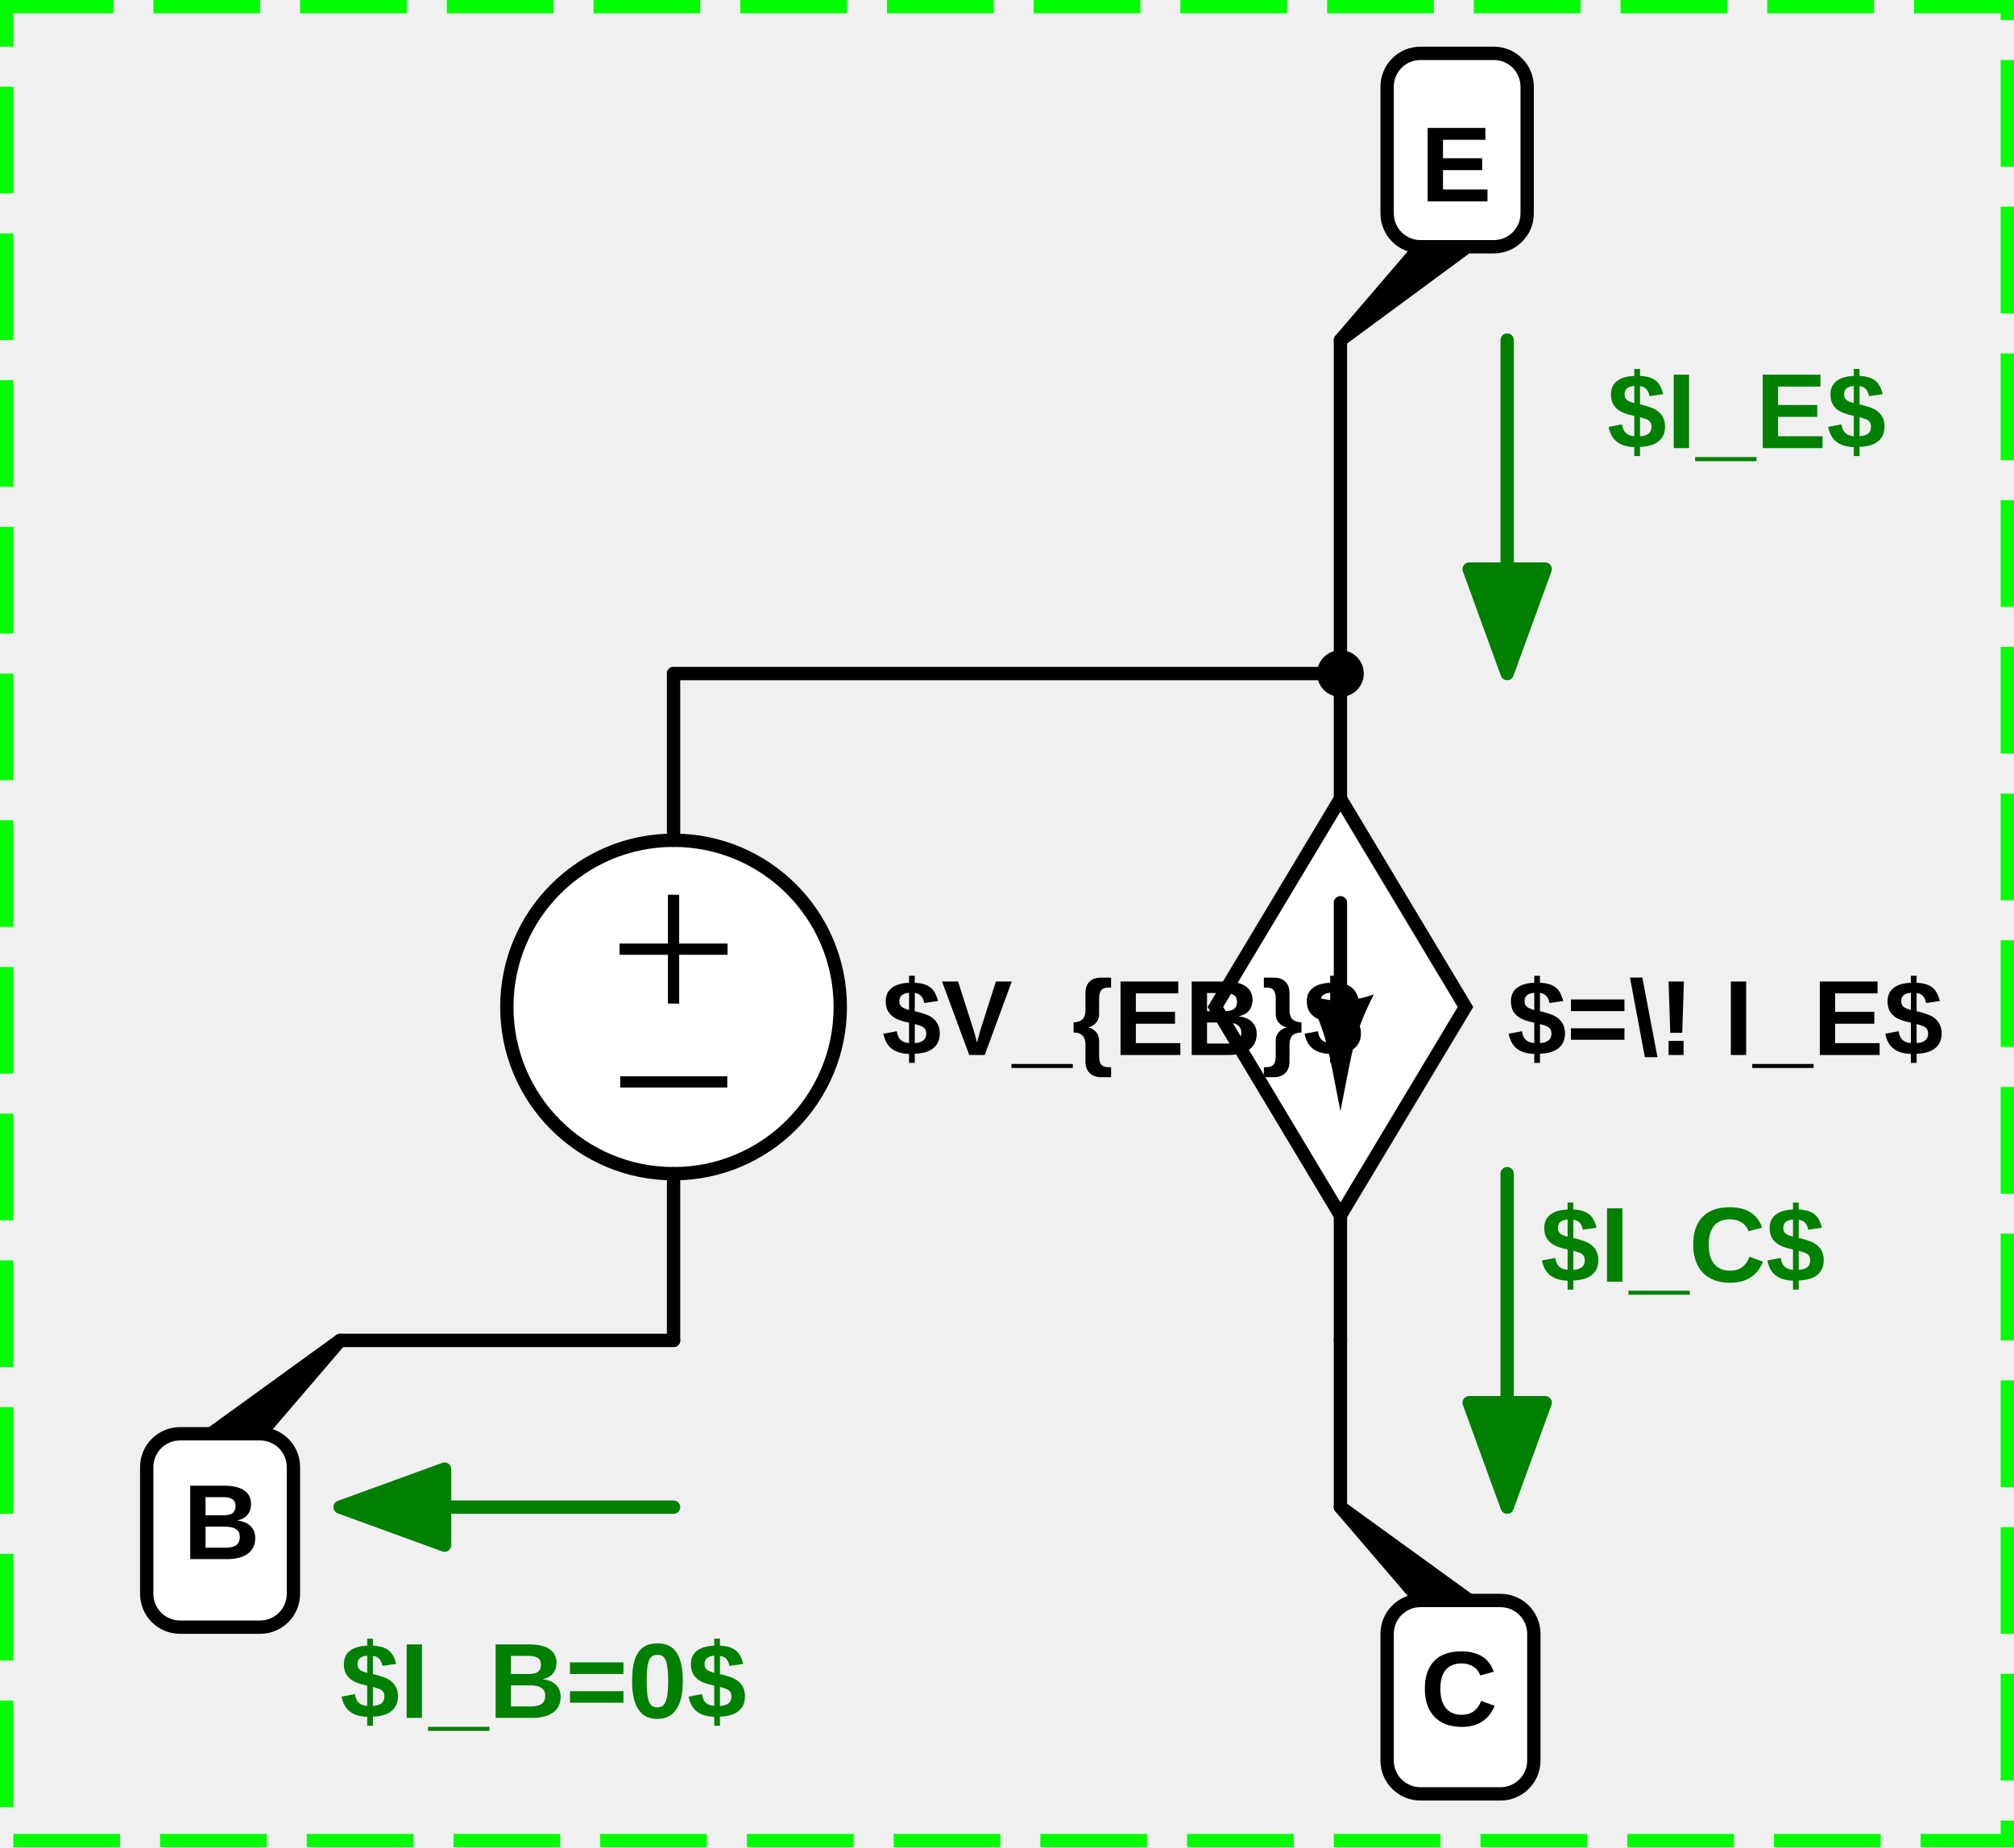
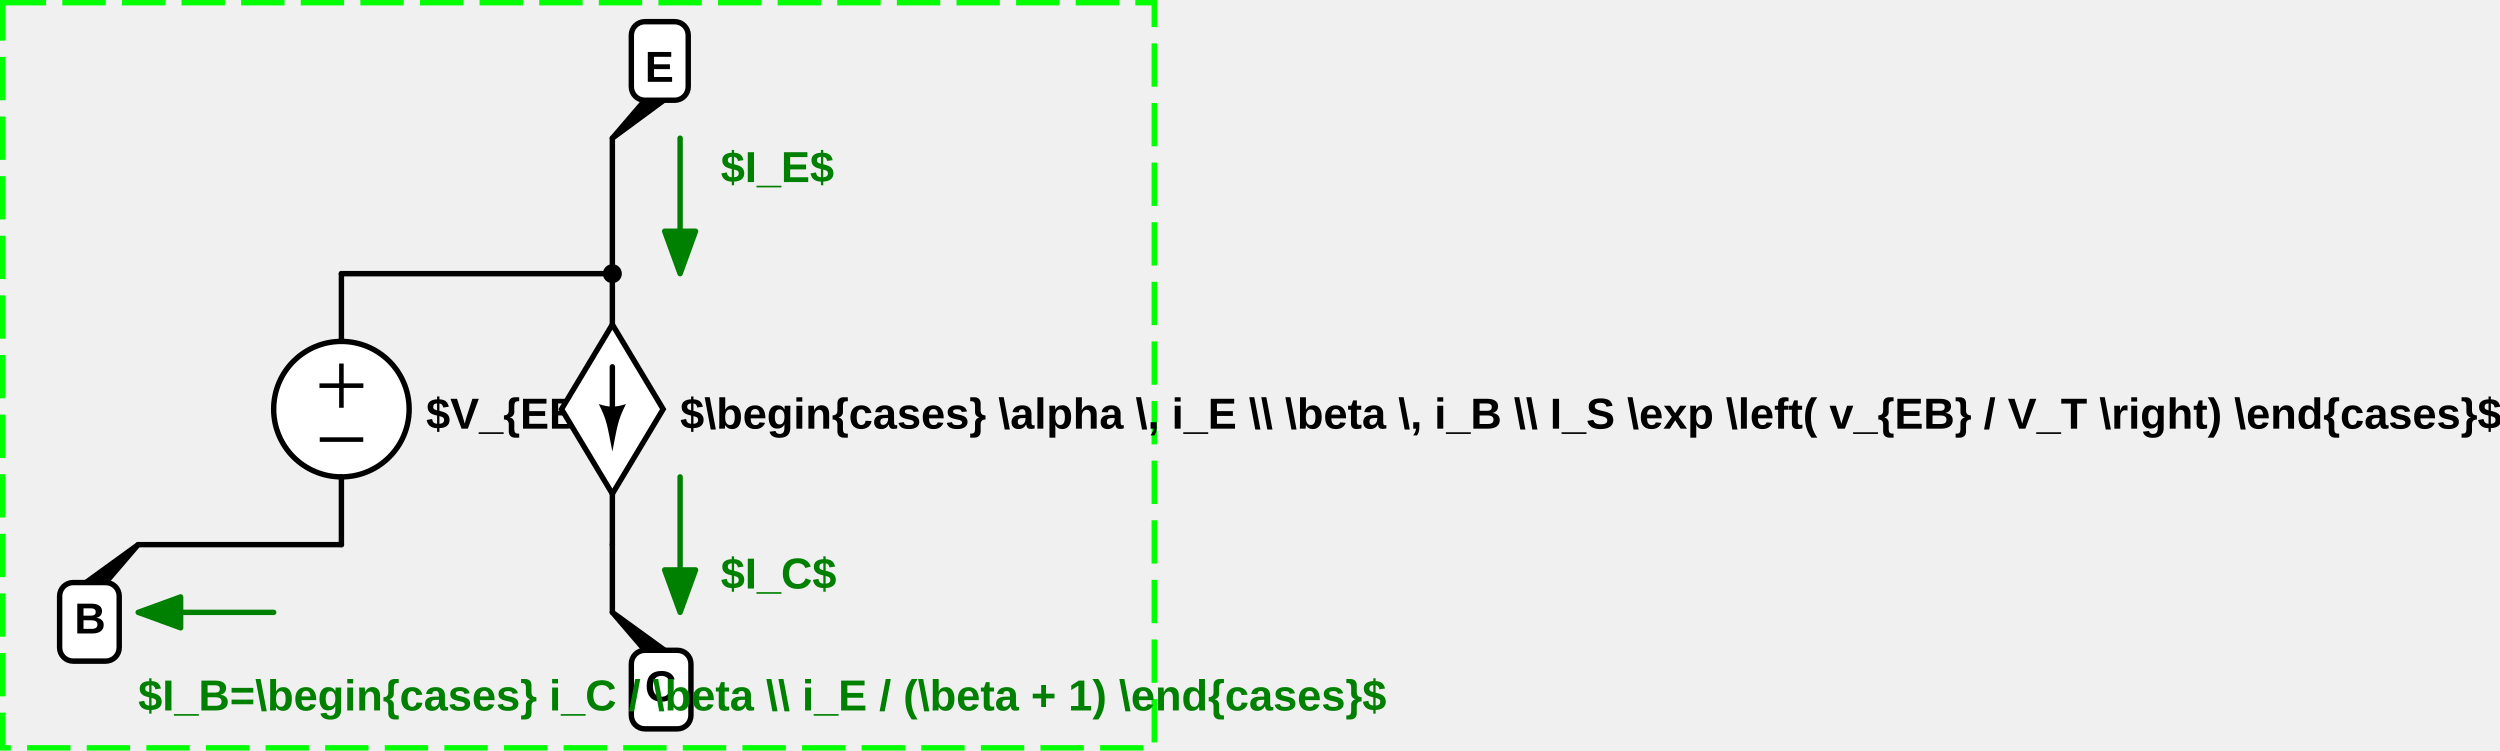
- <svg xmlns="http://www.w3.org/2000/svg" width="1000.0" height="917.219">
-   <g transform="matrix(3.311258,0,0,3.311258,-7529.801,-4052.98)">
-     <rect x="2275" y="1225" width="300" height="275" r="0" rx="0" ry="0" fill="none" stroke="none" style="stroke-opacity: 0;" />
-     <rect x="2275" y="1225" width="300" height="275" r="0" rx="0" ry="0" fill="none" stroke="#00ff00" stroke-dasharray="16,6" stroke-width="2" />
+ <svg xmlns="http://www.w3.org/2000/svg" width="1000.0" height="300.22">
+   <g transform="matrix(1.083827,0,0,1.083827,-2437.527,-1326.605)">
+     <rect x="2250" y="1225" width="425" height="275" r="0" rx="0" ry="0" fill="none" stroke="none" style="stroke-opacity: 0;" />
+     <rect x="2250" y="1225" width="425" height="275" r="0" rx="0" ry="0" fill="none" stroke="#00ff00" stroke-dasharray="16,6" stroke-width="2" />
    <path style="stroke-linejoin: round;" fill="#000000" stroke="#000000" d="M0,50L12,36L19.333,36Z" stroke-width="2" stroke-linejoin="round" transform="matrix(1,0,0,-1,2475,1500)" />
-     <path style="stroke-linejoin: round;" fill="#000000" stroke="#000000" d="M0,50L12,36L19.333,36Z" stroke-width="2" stroke-linejoin="round" transform="matrix(-1,0,0,-1,2325,1475)" />
+     <path style="stroke-linejoin: round;" fill="#000000" stroke="#000000" d="M0,50L12,36L19.333,36Z" stroke-width="2" stroke-linejoin="round" transform="matrix(-1,0,0,-1,2300,1475)" />
    <path style="stroke-linejoin: round;" fill="#000000" stroke="#000000" d="M0,50L12,36L19,36Z" stroke-width="2" stroke-linejoin="round" transform="translate(2475,1225)" />
-     <path style="stroke-linecap: round; stroke-miterlimit: 6;" fill="#ffffff" stroke="#000000" d="M25,18.75L43.75,50L25,81.25L6.25,50L25,18.75" stroke-width="2" stroke-linecap="round" stroke-miterlimit="6" transform="translate(2450,1325)" />
-     <path style="stroke-linecap: round; stroke-miterlimit: 6;" fill="none" stroke="#000000" d="M25,0L25,18.75" stroke-width="2" stroke-linecap="round" stroke-miterlimit="6" transform="translate(2450,1325)" />
-     <path style="stroke-linecap: round; stroke-miterlimit: 6;" fill="none" stroke="#000000" d="M25,100L25,81.25" stroke-width="2" stroke-linecap="round" stroke-miterlimit="6" transform="translate(2450,1325)" />
-     <path fill="#000000" stroke="none" d="M20,48.125C23.125,54.375,23.125,56.25,25,65.625C26.875,56.25,26.875,54.375,30,48.125C26.25,49.375,23.75,49.375,20,48.125" transform="translate(2450,1325)" />
-     <path style="stroke-linecap: round; stroke-miterlimit: 6;" fill="none" stroke="#000000" d="M25,56.25L25,34.375" stroke-width="2" stroke-linecap="round" stroke-miterlimit="6" transform="translate(2450,1325)" />
-     <text style="font-family: Arial; font-size: 16px; font-weight: bold; text-anchor: start;" x="0" y="0" text-anchor="start" stroke="none" fill="#000000" transform="translate(2500,1375)">
-       <tspan dy="7.2">$=\! I_E$</tspan>
-     </text>
    <rect x="7" y="7" width="21" height="29" r="5" rx="5" ry="5" fill="#ffffff" stroke="#000000" stroke-width="2" transform="translate(2475,1225)" />
    <text style="font-family: Arial; font-size: 16px; font-weight: bold; text-anchor: start;" x="12" y="22" text-anchor="start" stroke="none" fill="#000000" transform="translate(2475,1225)">
      <tspan dy="7.2">E</tspan>
    </text>
-     <path style="stroke-linecap: round;" fill="none" stroke="#000000" d="M 2325 1425 L 2375 1425" stroke-width="2" stroke-linecap="round" class="cl_wire" />
-     <rect x="7" y="7" width="22" height="29" r="5" rx="5" ry="5" fill="#ffffff" stroke="#000000" stroke-width="2" transform="matrix(-1,0,0,-1,2325,1475)" />
-     <text style="font-family: Arial; font-size: 16px; font-weight: bold; text-anchor: end;" x="12" y="22" text-anchor="end" stroke="none" fill="#000000" transform="translate(2301,1428.6)">
+     <path style="stroke-linecap: round;" fill="none" stroke="#000000" d="M 2300 1425 L 2375 1425" stroke-width="2" stroke-linecap="round" class="cl_wire" />
+     <rect x="7" y="7" width="22" height="29" r="5" rx="5" ry="5" fill="#ffffff" stroke="#000000" stroke-width="2" transform="matrix(-1,0,0,-1,2300,1475)" />
+     <text style="font-family: Arial; font-size: 16px; font-weight: bold; text-anchor: end;" x="12" y="22" text-anchor="end" stroke="none" fill="#000000" transform="translate(2276,1428.6)">
      <tspan dy="7.2">B</tspan>
    </text>
    <rect x="7" y="7" width="22" height="29" r="5" rx="5" ry="5" fill="#ffffff" stroke="#000000" stroke-width="2" transform="matrix(1,0,0,-1,2475,1500)" />
    <text style="font-family: Arial; font-size: 16px; font-weight: bold; text-anchor: start;" x="12" y="22" text-anchor="start" stroke="none" fill="#000000" transform="translate(2475,1453.6)">
      <tspan dy="7.2">C</tspan>
    </text>
-     <path style="stroke-linecap: round; stroke-linejoin: round;" fill="#008000" stroke="#008000" d="M2375,1450L2325,1450L2340.662,1455.7L2340.662,1444.3L2325,1450" stroke-width="2" stroke-linecap="round" stroke-linejoin="round" />
-     <text style="font-family: Arial; font-size: 16px; font-weight: bold; text-anchor: start; font-style: normal;" x="0" y="0" text-anchor="start" stroke="none" fill="#008000" font-style="normal" transform="translate(2325,1484)">
-       <tspan dy="-2.4">$I_B=0$</tspan>
-       <tspan dy="19.2" x="0" />
+     <path style="stroke-linecap: round; stroke-linejoin: round;" fill="#008000" stroke="#008000" d="M2350,1450L2300,1450L2315.662,1455.7L2315.662,1444.3L2300,1450" stroke-width="2" stroke-linecap="round" stroke-linejoin="round" />
+     <text style="font-family: Arial; font-size: 16px; font-weight: bold; text-anchor: start; font-style: normal;" x="0" y="0" text-anchor="start" stroke="none" fill="#008000" font-style="normal" transform="translate(2300,1479)">
+       <tspan dy="7.2">$I_B=\begin{cases}  i_C / \beta \\  i_E / (\beta + 1)  \end{cases}$</tspan>
    </text>
    <path style="stroke-linecap: round; stroke-linejoin: round;" fill="#008000" stroke="#008000" d="M2500,1400L2500,1450L2505.7,1434.338L2494.3,1434.338L2500,1450" stroke-width="2" stroke-linecap="round" stroke-linejoin="round" />
-     <text style="font-family: Arial; font-size: 16px; font-weight: bold; text-anchor: start; font-style: normal;" x="0" y="0" text-anchor="start" stroke="none" fill="#008000" font-style="normal" transform="translate(2505,1409)">
+     <text style="font-family: Arial; font-size: 16px; font-weight: bold; text-anchor: start; font-style: normal;" x="0" y="0" text-anchor="start" stroke="none" fill="#008000" font-style="normal" transform="translate(2515,1434)">
      <tspan dy="7.2">$I_C$</tspan>
    </text>
    <path style="stroke-linecap: round; stroke-linejoin: round;" fill="#008000" stroke="#008000" d="M2500,1275L2500,1325L2505.7,1309.338L2494.3,1309.338L2500,1325" stroke-width="2" stroke-linecap="round" stroke-linejoin="round" />
    <text style="font-family: Arial; font-size: 16px; font-weight: bold; text-anchor: start; font-style: normal;" x="0" y="0" text-anchor="start" stroke="none" fill="#008000" font-style="normal" transform="translate(2515,1284)">
      <tspan dy="7.2">$I_E$</tspan>
    </text>
    <path style="stroke-linecap: round;" fill="none" stroke="#000000" d="M 2375 1325 L 2475 1325" stroke-width="2" stroke-linecap="round" class="cl_wire" />
    <path style="stroke-linecap: round;" fill="none" stroke="#000000" d="M 2475 1425 L 2475 1450" stroke-width="2" stroke-linecap="round" class="cl_wire" />
    <path style="stroke-linecap: round;" fill="none" stroke="#000000" d="M 2475 1275 L 2475 1325" stroke-width="2" stroke-linecap="round" class="cl_wire" />
    <path style="stroke-linecap: round; stroke-miterlimit: 6;" fill="#ffffff" stroke="#000000" d="M50,50C50,36.194,38.806,25,25,25C11.194,25,0,36.194,0,50C0,63.806,11.194,75,25,75C38.806,75,50,63.806,50,50" stroke-width="2" stroke-linecap="round" stroke-miterlimit="6" transform="translate(2350,1325)" />
    <path style="stroke-linecap: round; stroke-miterlimit: 6;" fill="none" stroke="#000000" d="M25,0L25,25" stroke-width="2" stroke-linecap="round" stroke-miterlimit="6" transform="translate(2350,1325)" />
    <path style="stroke-linecap: round; stroke-miterlimit: 6;" fill="none" stroke="#000000" d="M25,100L25,75" stroke-width="2" stroke-linecap="round" stroke-miterlimit="6" transform="translate(2350,1325)" />
    <path style="font-size: 15px; font-weight: normal;" fill="#000000" stroke="none" d="M25.842,33.168L24.158,33.168L24.158,40.488L16.899,40.488L16.899,42.173L24.158,42.173L24.158,49.493L25.842,49.493L25.842,42.173L33.101,42.173L33.101,40.488L25.842,40.488L25.842,33.168" font-size="15px" font-weight="normal" transform="translate(2350,1325)" />
    <path style="font-size: 15px; font-weight: normal;" fill="#000000" stroke="none" d="M17.006,60.394L17.006,62.078L33.055,62.078L33.055,60.394L17.006,60.394" font-size="15px" font-weight="normal" transform="translate(2350,1325)" />
    <text style="font-family: Arial; font-size: 16px; font-weight: bold; text-anchor: start;" x="0" y="0" text-anchor="start" stroke="none" fill="#000000" transform="translate(2406.25,1375)">
      <tspan dy="7.2">$V_{EB}$</tspan>
    </text>
+     <path style="stroke-linecap: round; stroke-miterlimit: 6;" fill="#ffffff" stroke="#000000" d="M25,18.75L43.75,50L25,81.25L6.25,50L25,18.75" stroke-width="2" stroke-linecap="round" stroke-miterlimit="6" transform="translate(2450,1325)" />
+     <path style="stroke-linecap: round; stroke-miterlimit: 6;" fill="none" stroke="#000000" d="M25,0L25,18.75" stroke-width="2" stroke-linecap="round" stroke-miterlimit="6" transform="translate(2450,1325)" />
+     <path style="stroke-linecap: round; stroke-miterlimit: 6;" fill="none" stroke="#000000" d="M25,100L25,81.25" stroke-width="2" stroke-linecap="round" stroke-miterlimit="6" transform="translate(2450,1325)" />
+     <path fill="#000000" stroke="none" d="M20,48.125C23.125,54.375,23.125,56.25,25,65.625C26.875,56.25,26.875,54.375,30,48.125C26.25,49.375,23.75,49.375,20,48.125" transform="translate(2450,1325)" />
+     <path style="stroke-linecap: round; stroke-miterlimit: 6;" fill="none" stroke="#000000" d="M25,56.25L25,34.375" stroke-width="2" stroke-linecap="round" stroke-miterlimit="6" transform="translate(2450,1325)" />
+     <text style="font-family: Arial; font-size: 16px; font-weight: bold; text-anchor: start;" x="0" y="0" text-anchor="start" stroke="none" fill="#000000" transform="translate(2500,1375)">
+       <tspan dy="7.2">$\begin{cases}  \alpha \, i_E \\  \beta \, i_B \\  I_S \exp \left( v_{EB} / V_T \right)  \end{cases}$</tspan>
+     </text>
    <circle cx="2475" cy="1325" r="3" fill="#000000" stroke="#000000" />
  </g>
</svg>
